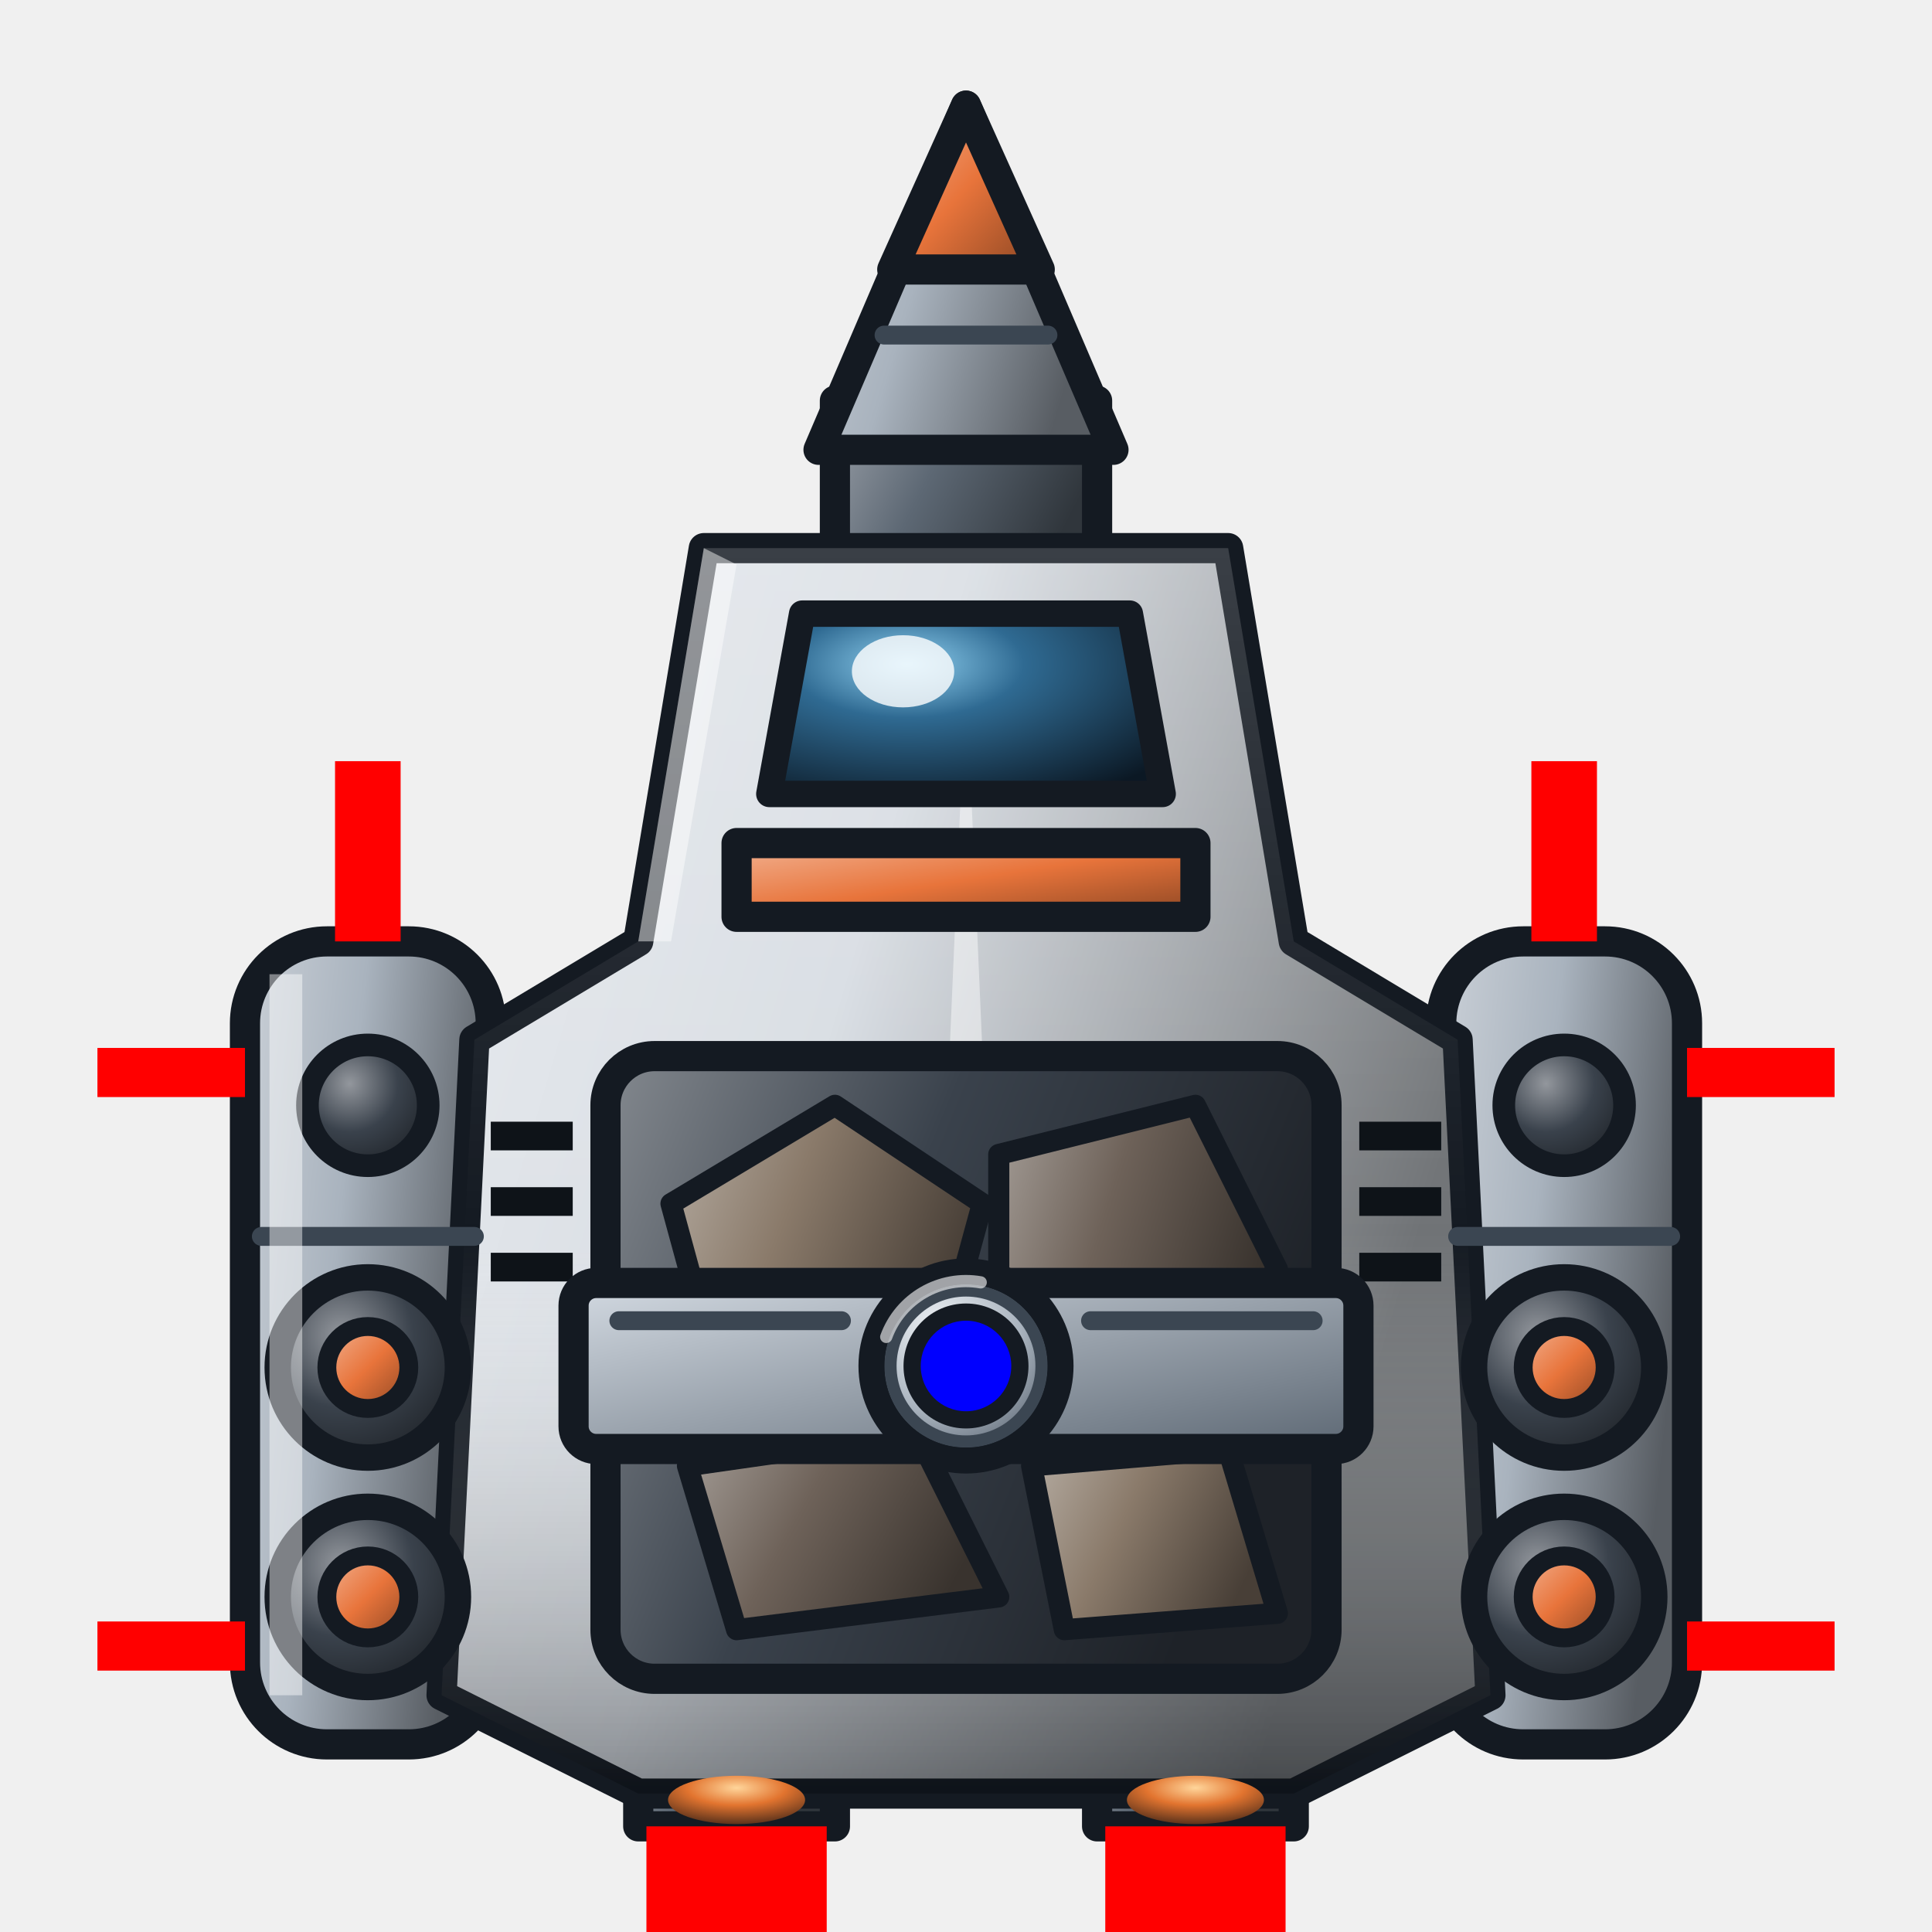
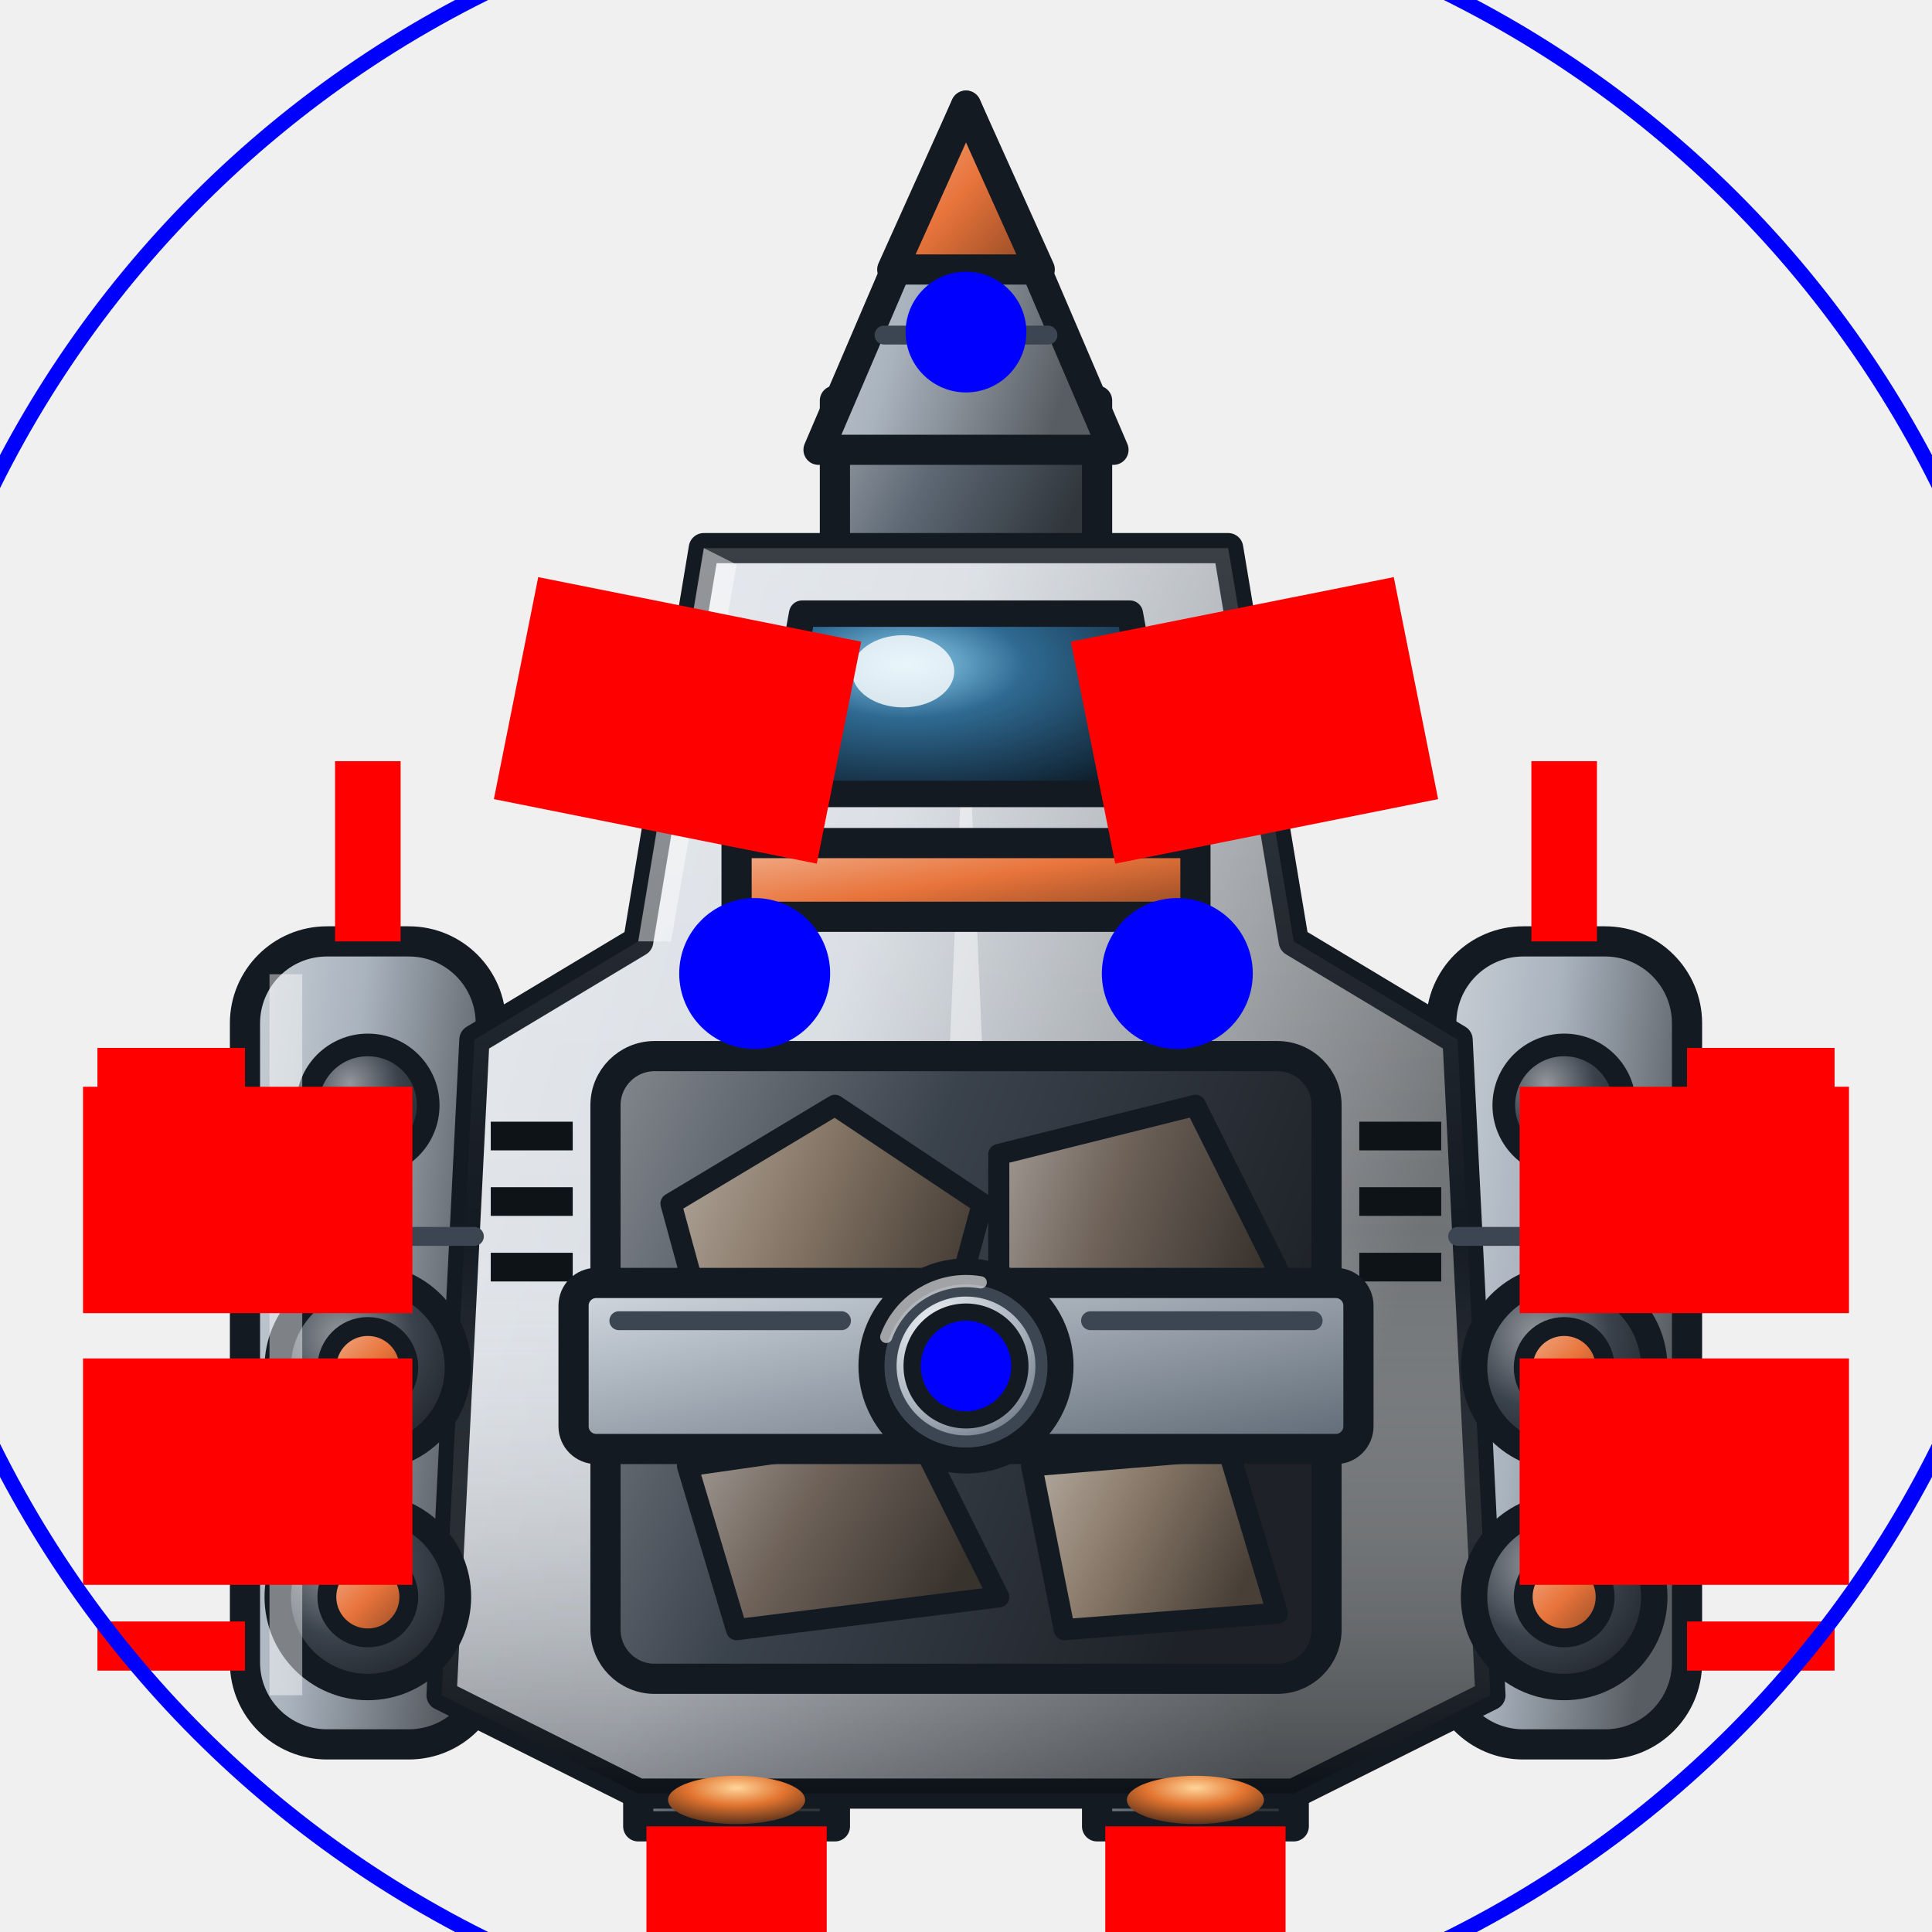
<svg xmlns="http://www.w3.org/2000/svg" viewBox="0 0 256 256">
  <defs>
    <radialGradient id="glass" cx="0.35" cy="0.28" r="0.85">
      <stop offset="0" stop-color="#8fd0f0" />
      <stop offset="0.35" stop-color="#2f6a92" />
      <stop offset="1" stop-color="#0b1824" />
    </radialGradient>
    <linearGradient id="shade" x1="0" y1="0" x2="0" y2="1">
      <stop offset="0" stop-color="#ffffff" stop-opacity="0.16" />
      <stop offset="0.55" stop-color="#ffffff" stop-opacity="0" />
      <stop offset="1" stop-color="#05080c" stop-opacity="0.38" />
    </linearGradient>
    <radialGradient id="nozzle" cx="0.5" cy="0.25" r="0.9">
      <stop offset="0" stop-color="#ffd59a" />
      <stop offset="0.4" stop-color="#e2742f" />
      <stop offset="1" stop-color="#2a1a14" />
    </radialGradient>
    <linearGradient id="la9b3be" x1="0" y1="0" x2="1" y2="0.35">
      <stop offset="0" stop-color="#cad0d7" />
      <stop offset="0.45" stop-color="#a9b3be" />
      <stop offset="1" stop-color="#585d63" />
    </linearGradient>
    <linearGradient id="l5d6874" x1="0" y1="0" x2="1" y2="0.35">
      <stop offset="0" stop-color="#9ba1a9" />
      <stop offset="0.45" stop-color="#5d6874" />
      <stop offset="1" stop-color="#30363c" />
    </linearGradient>
    <linearGradient id="ld8dde3" x1="0" y1="0" x2="1" y2="0.35">
      <stop offset="0" stop-color="#e7eaee" />
      <stop offset="0.45" stop-color="#d8dde3" />
      <stop offset="1" stop-color="#707376" />
    </linearGradient>
    <linearGradient id="l3a424c" x1="0" y1="0" x2="1" y2="0.35">
      <stop offset="0" stop-color="#858a90" />
      <stop offset="0.45" stop-color="#3a424c" />
      <stop offset="1" stop-color="#1e2228" />
    </linearGradient>
    <linearGradient id="l8a7a6a" x1="0" y1="0" x2="1" y2="0.35">
      <stop offset="0" stop-color="#b6ada3" />
      <stop offset="0.45" stop-color="#8a7a6a" />
      <stop offset="1" stop-color="#483f37" />
    </linearGradient>
    <linearGradient id="l6e6259" x1="0" y1="0" x2="1" y2="0.35">
      <stop offset="0" stop-color="#a59e98" />
      <stop offset="0.45" stop-color="#6e6259" />
      <stop offset="1" stop-color="#39332e" />
    </linearGradient>
    <radialGradient id="r5d6874" cx="0.35" cy="0.32" r="0.8">
      <stop offset="0" stop-color="#a6acb3" />
      <stop offset="0.5" stop-color="#5d6874" />
      <stop offset="1" stop-color="#2e343a" />
    </radialGradient>
    <radialGradient id="r3a424c" cx="0.35" cy="0.32" r="0.8">
      <stop offset="0" stop-color="#93979d" />
      <stop offset="0.5" stop-color="#3a424c" />
      <stop offset="1" stop-color="#1d2126" />
    </radialGradient>
    <linearGradient id="accent-fill" x1="0" y1="0" x2="1" y2="1">
      <stop id="accent-light" offset="0" stop-color="#f2b393" />
      <stop id="accent-base" offset="0.5" stop-color="#e8743b" />
      <stop id="accent-dark" offset="1" stop-color="#8b4623" />
    </linearGradient>
    <radialGradient id="hp-ring" cx="0.35" cy="0.3" r="0.8">
      <stop offset="0" stop-color="#eef2f6" />
      <stop offset="0.55" stop-color="#a9b3be" />
      <stop offset="1" stop-color="#4a5562" />
    </radialGradient>
    <radialGradient id="hp-well" cx="0.4" cy="0.35" r="0.75">
      <stop offset="0" stop-color="#3a4552" />
      <stop offset="1" stop-color="#0b1016" />
    </radialGradient>
    <linearGradient id="hp-plate" x1="0" y1="0" x2="1" y2="1">
      <stop offset="0" stop-color="#d3dae2" />
      <stop offset="1" stop-color="#5d6874" />
    </linearGradient>
  </defs>
  <g id="hull" stroke="#141a22" stroke-width="4" stroke-linejoin="round" stroke-linecap="round">
    <rect x="32.46" y="124.74" width="32.57" height="106.4" rx="10.86" fill="url(#la9b3be)" />
    <rect x="190.97" y="124.74" width="32.57" height="106.4" rx="10.86" fill="url(#la9b3be)" />
    <rect x="84.57" y="222.46" width="26.06" height="19.54" fill="url(#l5d6874)" />
    <rect x="145.37" y="222.46" width="26.06" height="19.54" fill="url(#l5d6874)" />
    <rect x="110.63" y="53.09" width="34.74" height="23.89" fill="url(#l5d6874)" />
    <path d="M108.46 59.6 L147.54 59.6 L128 14 Z" fill="url(#la9b3be)" />
    <path d="M93.26 72.63 L162.74 72.63 L171.43 124.74 L193.14 137.77 L197.49 224.63 L171.43 237.66 L84.57 237.66 L58.51 224.63 L62.86 137.77 L84.57 124.74 Z" fill="url(#ld8dde3)" />
    <path d="M93.26 72.63 L162.74 72.63 L171.43 124.74 L193.14 137.77 L197.49 224.63 L171.43 237.66 L84.57 237.66 L58.51 224.63 L62.86 137.77 L84.57 124.74 Z" fill="url(#shade)" stroke="none" />
    <path d="M128 89.13 L130.5 146.89 L129.3 214.56 L126.7 214.56 L125.5 146.89 Z" fill="#ffffff" fill-opacity="0.45" stroke="none" />
    <rect x="80.23" y="139.94" width="95.54" height="82.51" rx="6.51" fill="url(#l3a424c)" />
    <path d="M88.91 159.49 L110.63 146.46 L130.17 159.49 L123.66 183.37 L95.43 183.37 Z" fill="url(#l8a7a6a)" stroke-width="2.8" />
    <path d="M132.34 152.97 L158.4 146.46 L169.26 168.17 L151.89 187.71 L132.34 179.03 Z" fill="url(#l6e6259)" stroke-width="2.8" />
    <path d="M91.09 194.23 L121.49 189.89 L132.34 211.6 L97.6 215.94 Z" fill="url(#l6e6259)" stroke-width="2.8" />
    <path d="M136.69 194.23 L162.74 192.06 L169.26 213.77 L141.03 215.94 Z" fill="url(#l8a7a6a)" stroke-width="2.8" />
    <path d="M106.29 81.31 L149.71 81.31 L154.06 105.2 L101.94 105.2 Z" fill="url(#glass)" stroke-width="3.5" />
    <ellipse cx="119.66" cy="88.95" rx="6.78" ry="4.78" fill="#ffffff" fill-opacity="0.8" stroke="none" />
    <circle cx="48.74" cy="146.46" r="8" fill="url(#r3a424c)" stroke-width="3" />
    <circle cx="207.26" cy="146.46" r="8" fill="url(#r3a424c)" stroke-width="3" />
    <circle cx="48.74" cy="181.2" r="11.94" fill="url(#r3a424c)" stroke-width="3.5" />
    <circle cx="48.74" cy="211.6" r="11.94" fill="url(#r3a424c)" stroke-width="3.5" />
    <circle cx="207.26" cy="181.2" r="11.94" fill="url(#r3a424c)" stroke-width="3.5" />
    <circle cx="207.26" cy="211.6" r="11.94" fill="url(#r3a424c)" stroke-width="3.5" />
    <path d="M34.63 163.83 L62.86 163.83 M193.14 163.83 L221.37 163.83" fill="none" stroke="#3b4652" stroke-width="2.5" />
    <rect x="65.03" y="148.63" width="10.86" height="3.8" fill="#0e1318" stroke="none" />
    <rect x="65.03" y="157.31" width="10.86" height="3.8" fill="#0e1318" stroke="none" />
    <rect x="65.03" y="166" width="10.86" height="3.8" fill="#0e1318" stroke="none" />
    <rect x="180.11" y="148.63" width="10.86" height="3.8" fill="#0e1318" stroke="none" />
    <rect x="180.11" y="157.31" width="10.86" height="3.8" fill="#0e1318" stroke="none" />
    <rect x="180.11" y="166" width="10.86" height="3.8" fill="#0e1318" stroke="none" />
    <path d="M117.14 44.4 L138.86 44.4 M121.49 31.37 L134.51 31.37" fill="none" stroke="#3b4652" stroke-width="2.5" />
    <rect x="35.71" y="129.09" width="4.34" height="95.54" fill="#ffffff" fill-opacity="0.45" stroke="none" />
    <path d="M93.26 72.63 L84.57 124.74 L88.91 124.74 L97.6 74.8 Z" fill="#ffffff" fill-opacity="0.45" stroke="none" />
    <ellipse cx="97.6" cy="238.5" rx="9.08" ry="3.2" fill="url(#nozzle)" stroke="none" />
    <ellipse cx="158.4" cy="238.5" rx="9.08" ry="3.2" fill="url(#nozzle)" stroke="none" />
    <rect x="76" y="170" width="104" height="22" rx="3" fill="url(#hp-plate)" />
    <path d="M82 175 L111.5 175 M144.5 175 L174 175" fill="none" stroke="#3b4652" stroke-width="2.5" />
    <circle cx="128" cy="181" r="12.5" fill="url(#hp-ring)" stroke-width="3.5" />
    <circle cx="128" cy="181" r="10" fill="none" stroke="#3b4652" stroke-width="1.6" />
    <circle cx="128" cy="181" r="6.88" fill="url(#hp-well)" stroke-width="2.8" />
    <path d="M117.43 177.15 A11.25 11.25 0 0 1 129.95 169.92" fill="none" stroke="#ffffff" stroke-opacity="0.6" stroke-width="1.62" />
  </g>
  <g id="accent" stroke="#141a22" stroke-width="4" stroke-linejoin="round" stroke-linecap="round">
    <rect x="97.6" y="111.71" width="60.8" height="9.77" fill="url(#accent-fill)" />
    <path d="M118.23 35.71 L137.77 35.71 L128 14 Z" fill="url(#accent-fill)" />
    <circle cx="48.74" cy="181.2" r="5.43" stroke-width="2.5" fill="url(#accent-fill)" />
    <circle cx="48.74" cy="211.6" r="5.43" stroke-width="2.5" fill="url(#accent-fill)" />
    <circle cx="207.26" cy="181.2" r="5.43" stroke-width="2.5" fill="url(#accent-fill)" />
    <circle cx="207.26" cy="211.6" r="5.43" stroke-width="2.5" fill="url(#accent-fill)" />
  </g>
  <g id="anchors">
    <line id="flame-main-1" x1="97.6" y1="242" x2="97.6" y2="278.91" stroke="#ff0000" stroke-width="23.89" />
    <line id="flame-main-2" x1="158.4" y1="242" x2="158.4" y2="278.91" stroke="#ff0000" stroke-width="23.89" />
    <line id="flame-reverse-1" x1="48.74" y1="124.74" x2="48.74" y2="100.86" stroke="#ff0000" stroke-width="8.69" />
    <line id="flame-reverse-2" x1="207.26" y1="124.74" x2="207.26" y2="100.86" stroke="#ff0000" stroke-width="8.69" />
    <line id="flame-side-1" x1="32.46" y1="142.11" x2="12.91" y2="142.11" stroke="#ff0000" stroke-width="6.51" />
    <line id="flame-side-2" x1="223.54" y1="142.11" x2="243.09" y2="142.11" stroke="#ff0000" stroke-width="6.51" />
    <line id="flame-side-3" x1="32.46" y1="218.11" x2="12.91" y2="218.11" stroke="#ff0000" stroke-width="6.51" />
    <line id="flame-side-4" x1="223.54" y1="218.11" x2="243.09" y2="218.11" stroke="#ff0000" stroke-width="6.51" />
    <circle id="turret-medium-1" cx="128" cy="181" r="6" fill="#0000ff" />
+     <line id="armor-1" x1="54.64" y1="159" x2="11" y2="159" stroke="#ff0000" stroke-width="30" />
+     <line id="armor-2" x1="201.36" y1="159" x2="245" y2="159" stroke="#ff0000" stroke-width="30" />
+     <line id="armor-3" x1="111.17" y1="99.73" x2="68.38" y2="91.18" stroke="#ff0000" stroke-width="30" />
+     <line id="armor-4" x1="144.83" y1="99.73" x2="187.62" y2="91.18" stroke="#ff0000" stroke-width="30" />
+     <line id="armor-5" x1="54.64" y1="195" x2="11" y2="195" stroke="#ff0000" stroke-width="30" />
+     <line id="armor-6" x1="201.36" y1="195" x2="245" y2="195" stroke="#ff0000" stroke-width="30" />
+     <circle id="module-1" cx="156" cy="129" r="10" fill="#0000ff" />
+     <circle id="module-2" cx="100" cy="129" r="10" fill="#0000ff" />
+     <circle id="nose" cx="128" cy="44" r="8" fill="#0000ff" />
+     <circle id="shield" cx="128" cy="128" r="143.77" fill="none" stroke="#0000ff" stroke-width="2" />
  </g>
</svg>
